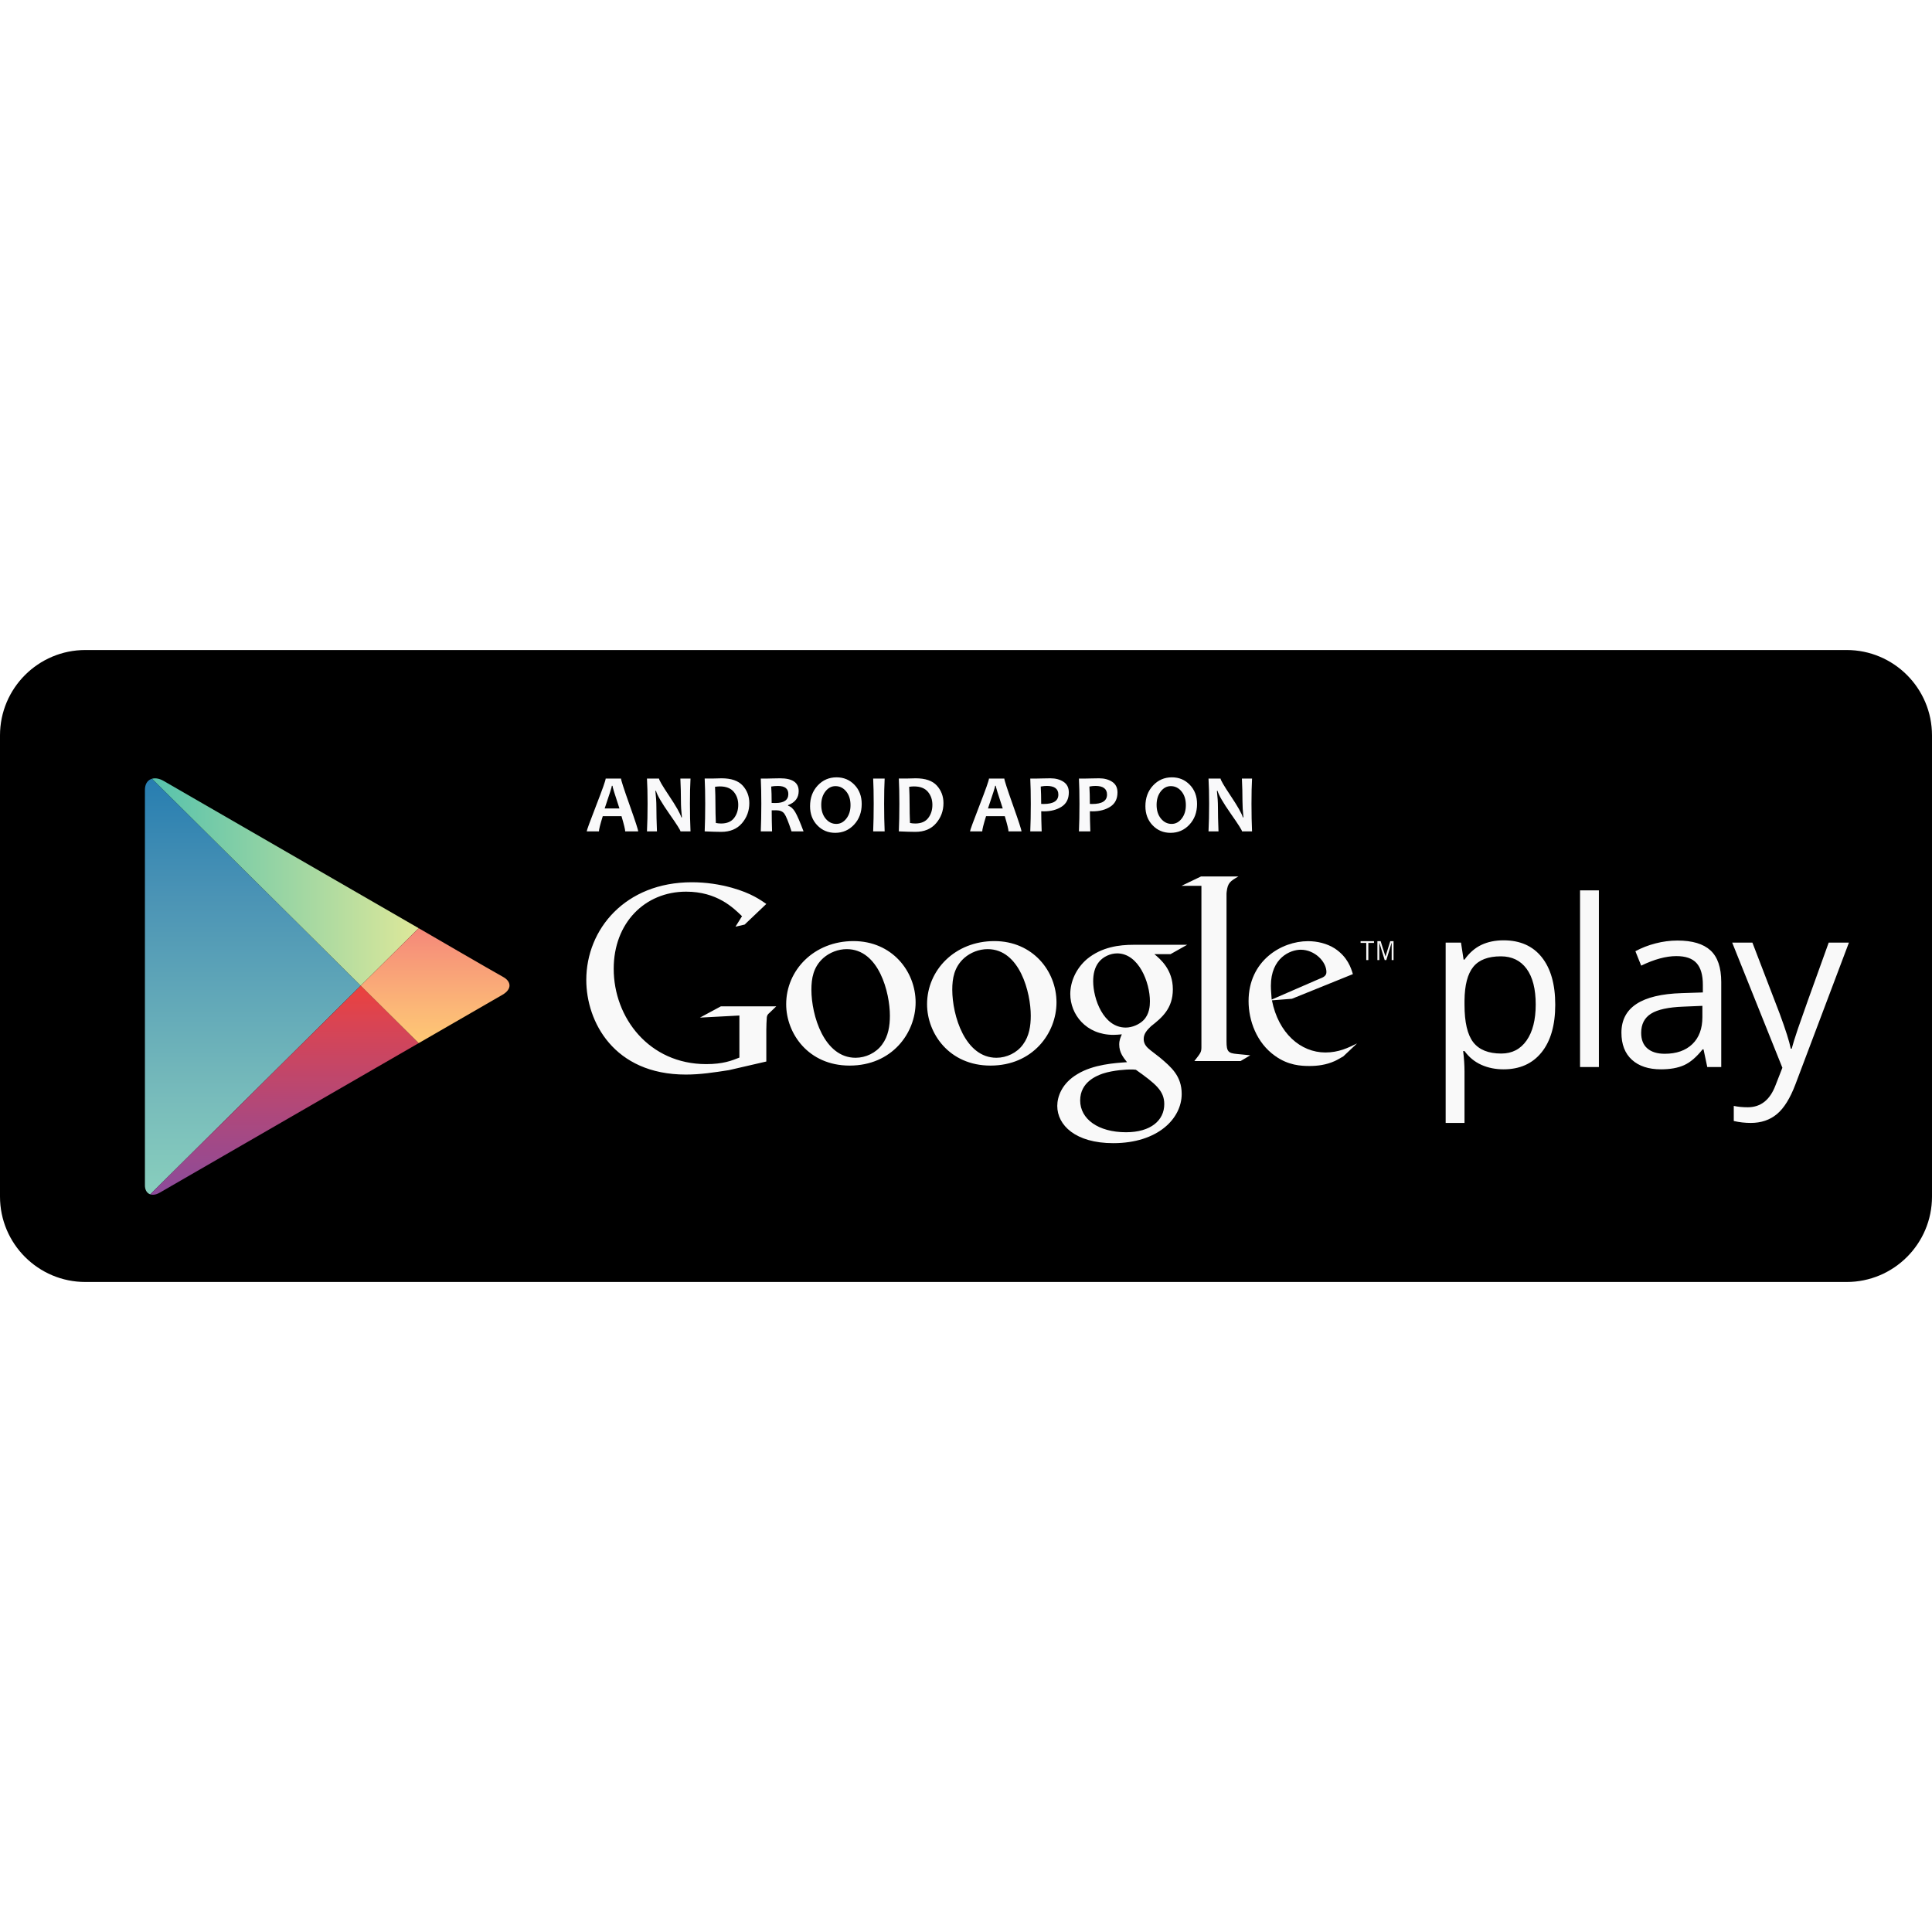
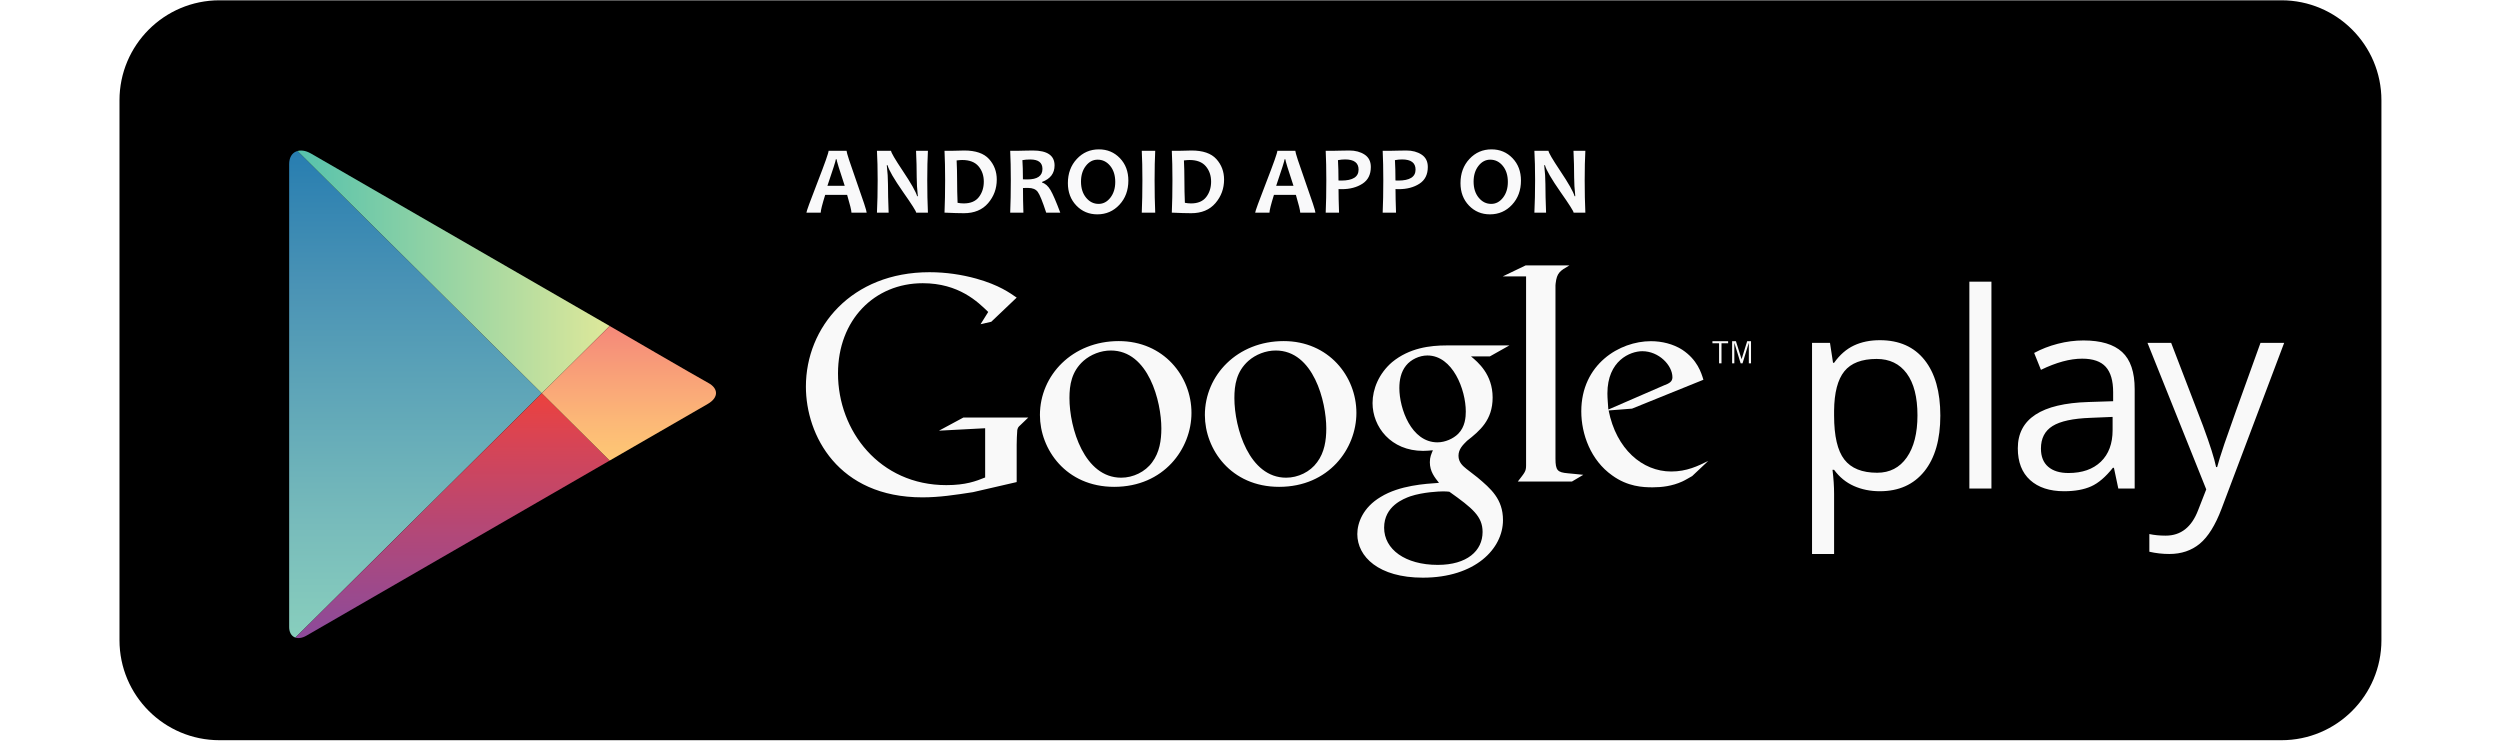
- <svg xmlns="http://www.w3.org/2000/svg" xmlns:xlink="http://www.w3.org/1999/xlink" width="800px" height="800px" viewBox="2.86 -2064.196 6137.761 6137.761">
+ <svg xmlns="http://www.w3.org/2000/svg" xmlns:xlink="http://www.w3.org/1999/xlink" width="162" height="48" viewBox="0 0 6141 2010">
  <path d="M6140.621 1737.202c0 149.832-121.453 271.344-271.261 271.344H274.18c-149.82.012-271.32-121.5-271.32-271.344V272.134C2.86 122.314 124.36.814 274.18.814h5595.168c149.808 0 271.261 121.5 271.261 271.32v1465.068h.012z" />
  <defs>
    <path id="a" d="M1332.988 884.566l-276.756-159.78S552.041 433.654 522.4 416.542c-29.64-17.112-59.172-6.744-59.172 29.016v1255.813c0 26.808 21.107 38.364 46.859 23.508 25.74-14.88 546.145-315.348 546.145-315.348l276.744-159.769s234.816-135.563 266.027-153.576c31.213-18.036 28.213-42.756 1.873-56.939-26.328-14.197-267.888-154.681-267.888-154.681z" />
  </defs>
  <clipPath id="b">
    <use xlink:href="#a" overflow="visible" />
  </clipPath>
  <linearGradient id="c" gradientUnits="userSpaceOnUse" x1="1451.479" y1="2452.512" x2="1451.479" y2="2339.209" gradientTransform="matrix(12 0 0 -12 -16611.705 29817.492)">
    <stop offset="0" stop-color="#257cb0" />
    <stop offset=".286" stop-color="#4a93b5" />
    <stop offset=".767" stop-color="#78bcbb" />
    <stop offset="1" stop-color="#89cfbd" />
  </linearGradient>
  <path clip-path="url(#b)" fill="url(#c)" d="M463.24 387.346v1359.636l685.608-679.812z" />
  <defs>
    <path id="d" d="M1332.988 884.566l-276.756-159.78S552.041 433.654 522.4 416.542c-29.64-17.112-59.172-6.744-59.172 29.016v1255.813c0 26.808 21.107 38.364 46.859 23.508 25.74-14.88 546.145-315.348 546.145-315.348l276.744-159.769s234.816-135.563 266.027-153.576c31.213-18.036 28.213-42.756 1.873-56.939-26.328-14.197-267.888-154.681-267.888-154.681z" />
  </defs>
  <clipPath id="e">
    <use xlink:href="#d" overflow="visible" />
  </clipPath>
  <linearGradient id="f" gradientUnits="userSpaceOnUse" x1="1422.913" y1="2424.393" x2="1495.392" y2="2424.393" gradientTransform="matrix(12 0 0 -12 -16611.705 29817.492)">
    <stop offset="0" stop-color="#52c1ad" />
    <stop offset="1" stop-color="#dee89a" />
  </linearGradient>
  <path clip-path="url(#e)" fill="url(#f)" d="M1332.988 884.566l-276.756-159.78L463.24 382.402v4.944l685.608 679.824z" />
  <defs>
    <path id="g" d="M1332.988 884.566l-276.756-159.78S552.041 433.654 522.4 416.542c-29.64-17.112-59.172-6.744-59.172 29.016v1255.813c0 26.808 21.107 38.364 46.859 23.508 25.74-14.88 546.145-315.348 546.145-315.348l276.744-159.769s234.816-135.563 266.027-153.576c31.213-18.036 28.213-42.756 1.873-56.939-26.328-14.197-267.888-154.681-267.888-154.681z" />
  </defs>
  <clipPath id="h">
    <use xlink:href="#g" overflow="visible" />
  </clipPath>
  <linearGradient id="i" gradientUnits="userSpaceOnUse" x1="1459.151" y1="2395.86" x2="1459.151" y2="2338.797" gradientTransform="matrix(12 0 0 -12 -16611.705 29817.492)">
    <stop offset="0" stop-color="#ec413d" />
    <stop offset=".167" stop-color="#da4452" />
    <stop offset=".575" stop-color="#b0487a" />
    <stop offset=".862" stop-color="#954a92" />
    <stop offset="1" stop-color="#8a4a9d" />
  </linearGradient>
  <path clip-path="url(#h)" fill="url(#i)" d="M463.24 1746.982v4.944l592.992-342.396 276.744-159.78-184.128-182.58z" />
  <defs>
    <path id="j" d="M1332.988 884.566l-276.756-159.78S552.041 433.654 522.4 416.542c-29.64-17.112-59.172-6.744-59.172 29.016v1255.813c0 26.808 21.107 38.364 46.859 23.508 25.74-14.88 546.145-315.348 546.145-315.348l276.744-159.769s234.816-135.563 266.027-153.576c31.213-18.036 28.213-42.756 1.873-56.939-26.328-14.197-267.888-154.681-267.888-154.681z" />
  </defs>
  <clipPath id="k">
    <use xlink:href="#j" overflow="visible" />
  </clipPath>
  <linearGradient id="l" gradientUnits="userSpaceOnUse" x1="1500.897" y1="2411.077" x2="1500.897" y2="2380.646" gradientTransform="matrix(12 0 0 -12 -16611.705 29817.492)">
    <stop offset="0" stop-color="#f58879" />
    <stop offset=".119" stop-color="#f69079" />
    <stop offset=".713" stop-color="#fcb877" />
    <stop offset="1" stop-color="#fec874" />
  </linearGradient>
  <path clip-path="url(#k)" fill="url(#l)" d="M1332.988 884.566l-184.14 182.604 184.128 182.58 316.283-182.592z" />
  <path d="M4779.556 1332.946c-25.752 0-49.248-4.752-70.524-14.244-21.276-9.504-39.155-24.12-53.592-43.824h-4.319c2.879 23.088 4.319 44.977 4.319 65.652v162.708h-59.856V930.322h48.696l8.28 54.12h2.88c15.407-21.66 33.336-37.272 53.771-46.896 20.437-9.624 43.896-14.436 70.332-14.436 52.44 0 92.916 17.928 121.404 53.76 28.5 35.832 42.756 86.112 42.756 150.792 0 64.944-14.496 115.38-43.452 151.368-28.979 35.951-69.203 53.916-120.695 53.916zm-8.664-358.968c-40.404 0-69.624 11.196-87.66 33.553-18.036 22.367-27.3 57.972-27.792 106.8v13.332c0 55.571 9.264 95.315 27.792 119.256s48.24 35.88 89.1 35.88c34.176 0 60.937-13.812 80.305-41.472 19.344-27.648 29.027-65.772 29.027-114.384 0-49.284-9.684-87.133-29.027-113.461-19.357-26.352-46.621-39.504-81.745-39.504zM5082.376 1325.722h-59.881v-561.36h59.881v561.36zM5426.692 1325.722l-11.916-56.279h-2.88c-19.729 24.791-39.385 41.579-58.992 50.327-19.596 8.796-44.076 13.177-73.404 13.177-39.203 0-69.924-10.104-92.184-30.301-22.26-20.195-33.372-48.924-33.372-86.22 0-79.836 63.864-121.692 191.567-125.556l67.129-2.172v-24.528c0-31.032-6.685-53.952-20.041-68.724-13.332-14.809-34.716-22.2-64.031-22.2-32.965 0-70.248 10.104-111.841 30.3l-18.407-45.816c19.5-10.584 40.824-18.875 64.056-24.888 23.208-6.012 46.464-9.023 69.804-9.023 47.137 0 82.068 10.452 104.809 31.38 22.716 20.928 34.08 54.479 34.08 100.668v269.844h-44.376v.011zm-135.288-42.192c37.26 0 66.54-10.225 87.84-30.66 21.265-20.437 31.933-49.068 31.933-85.884v-35.712l-59.916 2.508c-47.616 1.716-81.925 9.084-102.996 22.224-21.036 13.104-31.561 33.492-31.561 61.152 0 21.636 6.54 38.124 19.669 49.403 13.115 11.317 31.439 16.969 55.031 16.969zM5505.832 930.322h64.2l86.593 225.491c18.996 51.48 30.791 88.633 35.375 111.492h2.881c3.131-12.288 9.695-33.252 19.655-62.987 9.984-29.712 42.647-121.021 97.944-273.996h64.248l-169.944 450.252c-16.824 44.496-36.491 76.067-59.004 94.739-22.476 18.624-50.088 27.925-82.764 27.925-18.288 0-36.324-2.04-54.144-6.12v-47.977c13.223 2.88 28.031 4.332 44.388 4.332 41.136 0 70.452-23.088 88.032-69.275l21.996-56.269-159.456-397.607zM3670.167 967.066c19.009 15.731 58.705 48.779 58.705 111.672 0 61.164-34.74 90.168-69.48 117.42-10.752 10.739-23.16 22.355-23.16 40.571 0 18.156 12.396 28.093 21.528 35.545l29.784 23.111c36.384 30.612 69.432 58.752 69.432 115.836 0 77.736-75.264 156.276-217.488 156.276-119.939 0-177.803-57.048-177.803-118.284 0-29.76 14.819-71.916 63.684-100.896 51.24-31.428 120.756-35.52 157.955-38.063-11.615-14.868-24.815-30.588-24.815-56.184 0-14.04 4.152-22.32 8.269-32.292-9.133.84-18.217 1.668-26.496 1.668-87.637 0-137.256-65.34-137.256-129.816 0-38.052 17.388-80.256 52.908-110.82 47.159-38.867 103.391-45.504 148.092-45.504h170.328l-52.933 29.772h-51.253v-.012zm-58.74 367.224c-6.611-.864-10.764-.864-18.996-.864-7.439 0-52.163 1.692-86.855 13.296-18.191 6.564-71.137 26.412-71.137 85.164 0 58.692 57.097 100.933 145.597 100.933 79.344 0 121.571-38.124 121.571-89.353.001-42.264-27.299-64.5-90.18-109.176zm24-157.164c18.996-19.044 20.629-45.48 20.629-60.384 0-59.532-35.545-152.16-104.172-152.16-21.529 0-44.664 10.74-57.9 27.3-14.041 17.364-18.217 39.672-18.217 61.2 0 55.404 32.256 147.216 103.416 147.216 20.677 0 42.961-9.924 56.244-23.172zM3149.5 1321.054c-131.268 0-201.455-102.396-201.455-194.892 0-108.181 88.332-200.616 213.888-200.616 121.319 0 197.292 94.92 197.292 194.855.011 97.393-75.097 200.653-209.725 200.653zm103.201-66.876c19.848-26.448 24.803-59.46 24.803-91.691 0-72.685-34.68-211.38-137.076-211.38-27.239 0-54.479 10.752-74.291 28.128-32.209 28.859-38.016 65.208-38.016 100.752 0 81.684 40.463 216.239 140.399 216.239 32.196 0 65.231-15.66 84.181-42.048zM2701.96 1321.054c-131.293 0-201.492-102.396-201.492-194.892 0-108.181 88.367-200.616 213.888-200.616 121.356 0 197.315 94.92 197.315 194.855.013 97.393-75.107 200.653-209.711 200.653zm103.224-66.876c19.812-26.448 24.78-59.46 24.78-91.691 0-72.685-34.705-211.38-137.101-211.38-27.228 0-54.491 10.752-74.292 28.128-32.208 28.859-37.98 65.208-37.98 100.752 0 81.684 40.44 216.239 140.389 216.239 32.208 0 65.221-15.66 84.204-42.048zM2437.396 1308.106l-118.729 27.396c-48.168 7.488-91.319 14.076-136.955 14.076-229.152 0-316.284-168.528-316.284-300.528 0-161.027 123.672-310.416 335.388-310.416 44.844 0 87.973 6.624 126.984 17.424 62.256 17.437 91.309 39 109.584 51.469l-68.928 65.579-29.04 6.612 20.748-33.216c-28.212-27.372-79.728-78-177.648-78-131.172 0-229.979 99.66-229.979 244.92 0 156.024 112.92 302.964 293.855 302.964 53.184 0 80.521-10.775 105.444-20.76v-133.62l-125.328 6.636 66.384-35.735h176.004l-21.564 20.748c-5.855 5.004-6.659 6.684-8.315 13.26-.864 7.488-1.644 31.584-1.644 39.876v101.316h.023z" fill="#f9f9f9" />
  <path d="M3932.548 1284.202c-27.408-2.496-33.145-7.452-33.145-39.864V774.49c.168-1.788.276-3.624.443-5.353 3.349-29.04 11.641-34.02 37.404-48.983H3818.5l-62.279 29.892h63.468v.372l-.048-.3v512.508c0 16.572-3.276 19.092-22.393 43.968h146.953l30.719-18.216c-14.1-1.716-28.236-2.52-42.372-4.176zM4270.347 1291.834c-9.035 4.956-18.107 10.752-27.144 14.844-27.252 12.36-55.271 15.672-80.052 15.672-26.316 0-67.572-1.704-109.656-32.172-58.487-41.256-84.047-112.151-84.047-173.964 0-127.764 103.871-190.416 188.783-190.416 29.688 0 60.229 7.404 84.96 23.101 41.185 27.155 51.899 62.604 57.636 81.575l-193.691 78.349-63.492 4.943c20.58 104.7 91.477 165.66 169.824 165.66 42.036 0 72.552-14.808 100.572-28.8l-43.693 41.208zm-77.471-245.712c15.636-5.748 23.879-10.716 23.879-22.248 0-32.952-37.08-70.896-81.636-70.896-33.013 0-94.8 25.572-94.8 114.589 0 14.016 1.656 28.848 2.508 43.739l150.049-65.184zM4349.919 931.438v54.396h-6.611v-54.396h-18v-5.641h42.6v5.641h-17.989zM4424.08 985.834v-54.9h-.3l-16.752 54.9h-5.172l-16.896-54.9h-.217v54.9h-6v-60.036h10.284l15.288 48.528h.216l15.06-48.528h10.429v60.036h-5.94z" fill="#f9f9f9" />
  <path d="M2030.308 576.994h-41.256c0-5.676-3.912-21.744-11.736-48.216h-59.557c-8.075 26.04-12.119 42.107-12.119 48.216h-38.796c0-3.349 10.032-30.853 30.096-82.5 20.063-51.648 30.096-80.101 30.096-85.332h48.732c0 4.896 9.084 32.928 27.264 84.108 18.18 51.18 27.276 79.08 27.276 83.724zm-59.557-72.84c-14.699-44.341-22.043-68.316-22.043-71.929h-2.064c0 3.349-7.608 27.324-22.812 71.929h46.919zM2196.532 576.994h-31.836c0-3.528-11.819-22.128-35.448-55.812-24.744-35.496-38.844-59.76-42.275-72.827h-2.064c2.148 18.815 3.229 35.831 3.229 51.048 0 21.228.6 47.1 1.8 77.604h-31.716c1.283-26.64 1.932-55.896 1.932-87.78 0-31.367-.648-58.056-1.932-80.052h38.279c0 4.56 10.608 22.74 31.836 54.528 22.597 33.768 35.58 56.676 38.929 68.712h1.932c-2.063-19.164-3.096-36.349-3.096-51.564 0-23.279-.601-47.184-1.8-71.676h32.232c-1.213 21.312-1.801 48-1.801 80.052-.013 32.291.587 61.547 1.799 87.767zM2383.36 487.271c0 24.407-7.823 45.72-23.46 63.936-15.648 18.228-37.561 27.324-65.748 27.324-12.72 0-30.252-.517-52.596-1.549 1.115-25.955 1.68-55.224 1.68-87.779 0-31.272-.564-57.96-1.68-80.053h22.561c3.695 0 9.191-.132 16.5-.384 7.295-.252 12.071-.384 14.303-.384 31.021 0 53.509 7.74 67.488 23.208 13.968 15.468 20.952 34.02 20.952 55.681zm-35.185 5.542c0-16.5-4.812-30.396-14.436-41.712-9.624-11.292-24.324-16.943-44.088-16.943-3.695 0-8.76.384-15.216 1.164.852 17.195 1.284 35.147 1.284 53.88 0 20.544.432 40.908 1.283 61.104a85.294 85.294 0 0 0 16.752 1.68c18.48 0 32.16-5.747 41.053-17.22 8.893-11.472 13.368-25.453 13.368-41.953zM2555.644 576.994h-38.16c-9.972-30.42-17.615-49.2-22.943-56.328-5.328-7.14-13.92-10.704-25.776-10.704-4.992 0-9.757.048-14.304.132 0 22.093.383 44.388 1.164 66.9h-35.832c1.115-25.956 1.68-55.224 1.68-87.78 0-31.271-.564-57.96-1.68-80.052h22.295c2.58 0 7.969-.132 16.177-.384s15.792-.385 22.752-.385c39.444 0 59.172 13.488 59.172 40.477 0 21.396-11.256 36.3-33.768 44.736v1.932c8.676 2.4 16.284 9.18 22.812 20.292 6.515 11.124 15.323 31.512 26.411 61.164zm-48.336-118.597c0-17.1-11.004-25.655-33-25.655-8.076 0-15.217.6-21.396 1.8.948 13.32 1.416 30.684 1.416 52.08 4.729.18 8.725.252 11.988.252 27.324.012 40.992-9.48 40.992-28.477zM2740.419 489.981c0 26.377-8.076 48.252-24.239 65.616-16.164 17.353-36.144 26.04-59.94 26.04-22.691 0-41.688-7.968-56.976-23.916-15.3-15.936-22.944-36.203-22.944-60.768 0-26.376 8.076-48.252 24.24-65.616 16.152-17.352 36.132-26.04 59.939-26.04 22.692 0 41.677 7.944 56.977 23.844 15.3 15.901 22.943 36.169 22.943 60.84zm-35.567 3.733c0-17.964-4.597-32.532-13.788-43.704-9.204-11.172-20.544-16.752-34.032-16.752-12.552 0-23.208 5.628-31.968 16.884s-13.164 25.477-13.164 42.672c0 17.868 4.62 32.412 13.859 43.633 9.24 11.22 20.557 16.824 33.973 16.824 12.54 0 23.208-5.652 31.968-16.957 8.76-11.292 13.152-25.501 13.152-42.6zM2813.308 576.994h-36.48c1.116-26.64 1.68-55.896 1.68-87.78 0-31.368-.563-58.056-1.68-80.052h36.48c-1.116 21.66-1.68 48.336-1.68 80.052 0 32.388.564 61.656 1.68 87.78zM3000.148 487.271c0 24.407-7.824 45.72-23.46 63.936-15.647 18.228-37.56 27.324-65.748 27.324-12.72 0-30.252-.517-52.597-1.549 1.117-25.955 1.681-55.224 1.681-87.779 0-31.272-.563-57.96-1.681-80.053h22.561c3.696 0 9.192-.132 16.5-.384 7.297-.252 12.072-.384 14.305-.384 31.02 0 53.508 7.74 67.487 23.208 13.968 15.468 20.952 34.02 20.952 55.681zm-35.184 5.542c0-16.5-4.812-30.396-14.437-41.712-9.624-11.292-24.323-16.943-44.088-16.943-3.696 0-8.76.384-15.216 1.164.852 17.195 1.283 35.147 1.283 53.88 0 20.544.433 40.908 1.284 61.104a85.301 85.301 0 0 0 16.752 1.68c18.479 0 32.16-5.747 41.052-17.22 8.894-11.472 13.37-25.453 13.37-41.953zM3248.02 576.994h-41.256c0-5.676-3.912-21.744-11.748-48.216h-59.556c-8.076 26.04-12.121 42.107-12.121 48.216h-38.783c0-3.349 10.031-30.853 30.096-82.5 20.064-51.648 30.096-80.101 30.096-85.332h48.732c0 4.896 9.096 32.928 27.264 84.108 18.168 51.18 27.276 79.08 27.276 83.724zm-59.556-72.84c-14.7-44.341-22.057-68.316-22.057-71.929h-2.064c0 3.349-7.596 27.324-22.799 71.929h46.92zM3398.38 453.106c0 20.544-7.633 35.712-22.885 45.504s-33.96 14.699-56.137 14.699c-4.043 0-6.911-.084-8.639-.252 0 16.164.467 37.465 1.416 63.937h-36.229c1.115-24.828 1.68-54.097 1.68-87.78 0-30.936-.563-57.624-1.68-80.052h22.428c3.18 0 9.275-.132 18.3-.384s16.837-.385 23.46-.385c16.32 0 30.12 3.696 41.376 11.088 11.257 7.393 16.91 18.589 16.91 33.625zm-33.252 7.092c0-18.385-12.205-27.588-36.612-27.588-6.108 0-12.552.647-19.332 1.932.948 16.248 1.416 34.632 1.416 55.176 2.147.18 4.644.252 7.476.252 31.368.011 47.052-9.912 47.052-29.772zM3552.988 453.106c0 20.544-7.632 35.712-22.872 45.504-15.252 9.792-33.972 14.699-56.147 14.699-4.045 0-6.912-.084-8.641-.252 0 16.164.469 37.465 1.416 63.937h-36.228c1.116-24.828 1.681-54.097 1.681-87.78 0-30.936-.564-57.624-1.681-80.052h22.428c3.181 0 9.276-.132 18.3-.384s16.836-.385 23.46-.385c16.319 0 30.12 3.696 41.376 11.088 11.255 7.393 16.908 18.589 16.908 33.625zm-33.252 7.092c0-18.385-12.204-27.588-36.611-27.588-6.108 0-12.553.647-19.332 1.932.947 16.248 1.416 34.632 1.416 55.176 2.147.18 4.644.252 7.476.252 31.367.011 47.051-9.912 47.051-29.772zM3805.768 489.981c0 26.377-8.076 48.252-24.24 65.616-16.163 17.364-36.144 26.04-59.94 26.04-22.691 0-41.688-7.968-56.975-23.916-15.289-15.936-22.944-36.203-22.944-60.768 0-26.376 8.076-48.252 24.239-65.616 16.164-17.364 36.145-26.04 59.94-26.04 22.692 0 41.688 7.944 56.976 23.844 15.288 15.901 22.944 36.169 22.944 60.84zm-35.58 3.733c0-17.964-4.597-32.532-13.788-43.704s-20.544-16.752-34.031-16.752c-12.553 0-23.209 5.628-31.969 16.884s-13.152 25.477-13.152 42.672c0 17.868 4.621 32.412 13.86 43.633 9.239 11.22 20.556 16.824 33.96 16.824 12.552 0 23.208-5.652 31.968-16.956 8.772-11.293 13.152-25.502 13.152-42.601zM3980.488 576.994h-31.836c0-3.528-11.809-22.128-35.448-55.812-24.744-35.496-38.845-59.76-42.276-72.827h-2.064c2.148 18.815 3.229 35.831 3.229 51.048 0 21.228.6 47.1 1.801 77.604h-31.717c1.284-26.64 1.932-55.896 1.932-87.78 0-31.367-.646-58.056-1.932-80.052h38.28c0 4.56 10.62 22.74 31.836 54.528 22.608 33.768 35.58 56.676 38.929 68.712h1.932c-2.064-19.164-3.096-36.349-3.096-51.564 0-23.279-.6-47.184-1.801-71.676h32.232c-1.212 21.312-1.8 48-1.8 80.052-.001 32.291.599 61.547 1.799 87.767z" fill="#f9f9fa" />
</svg>
